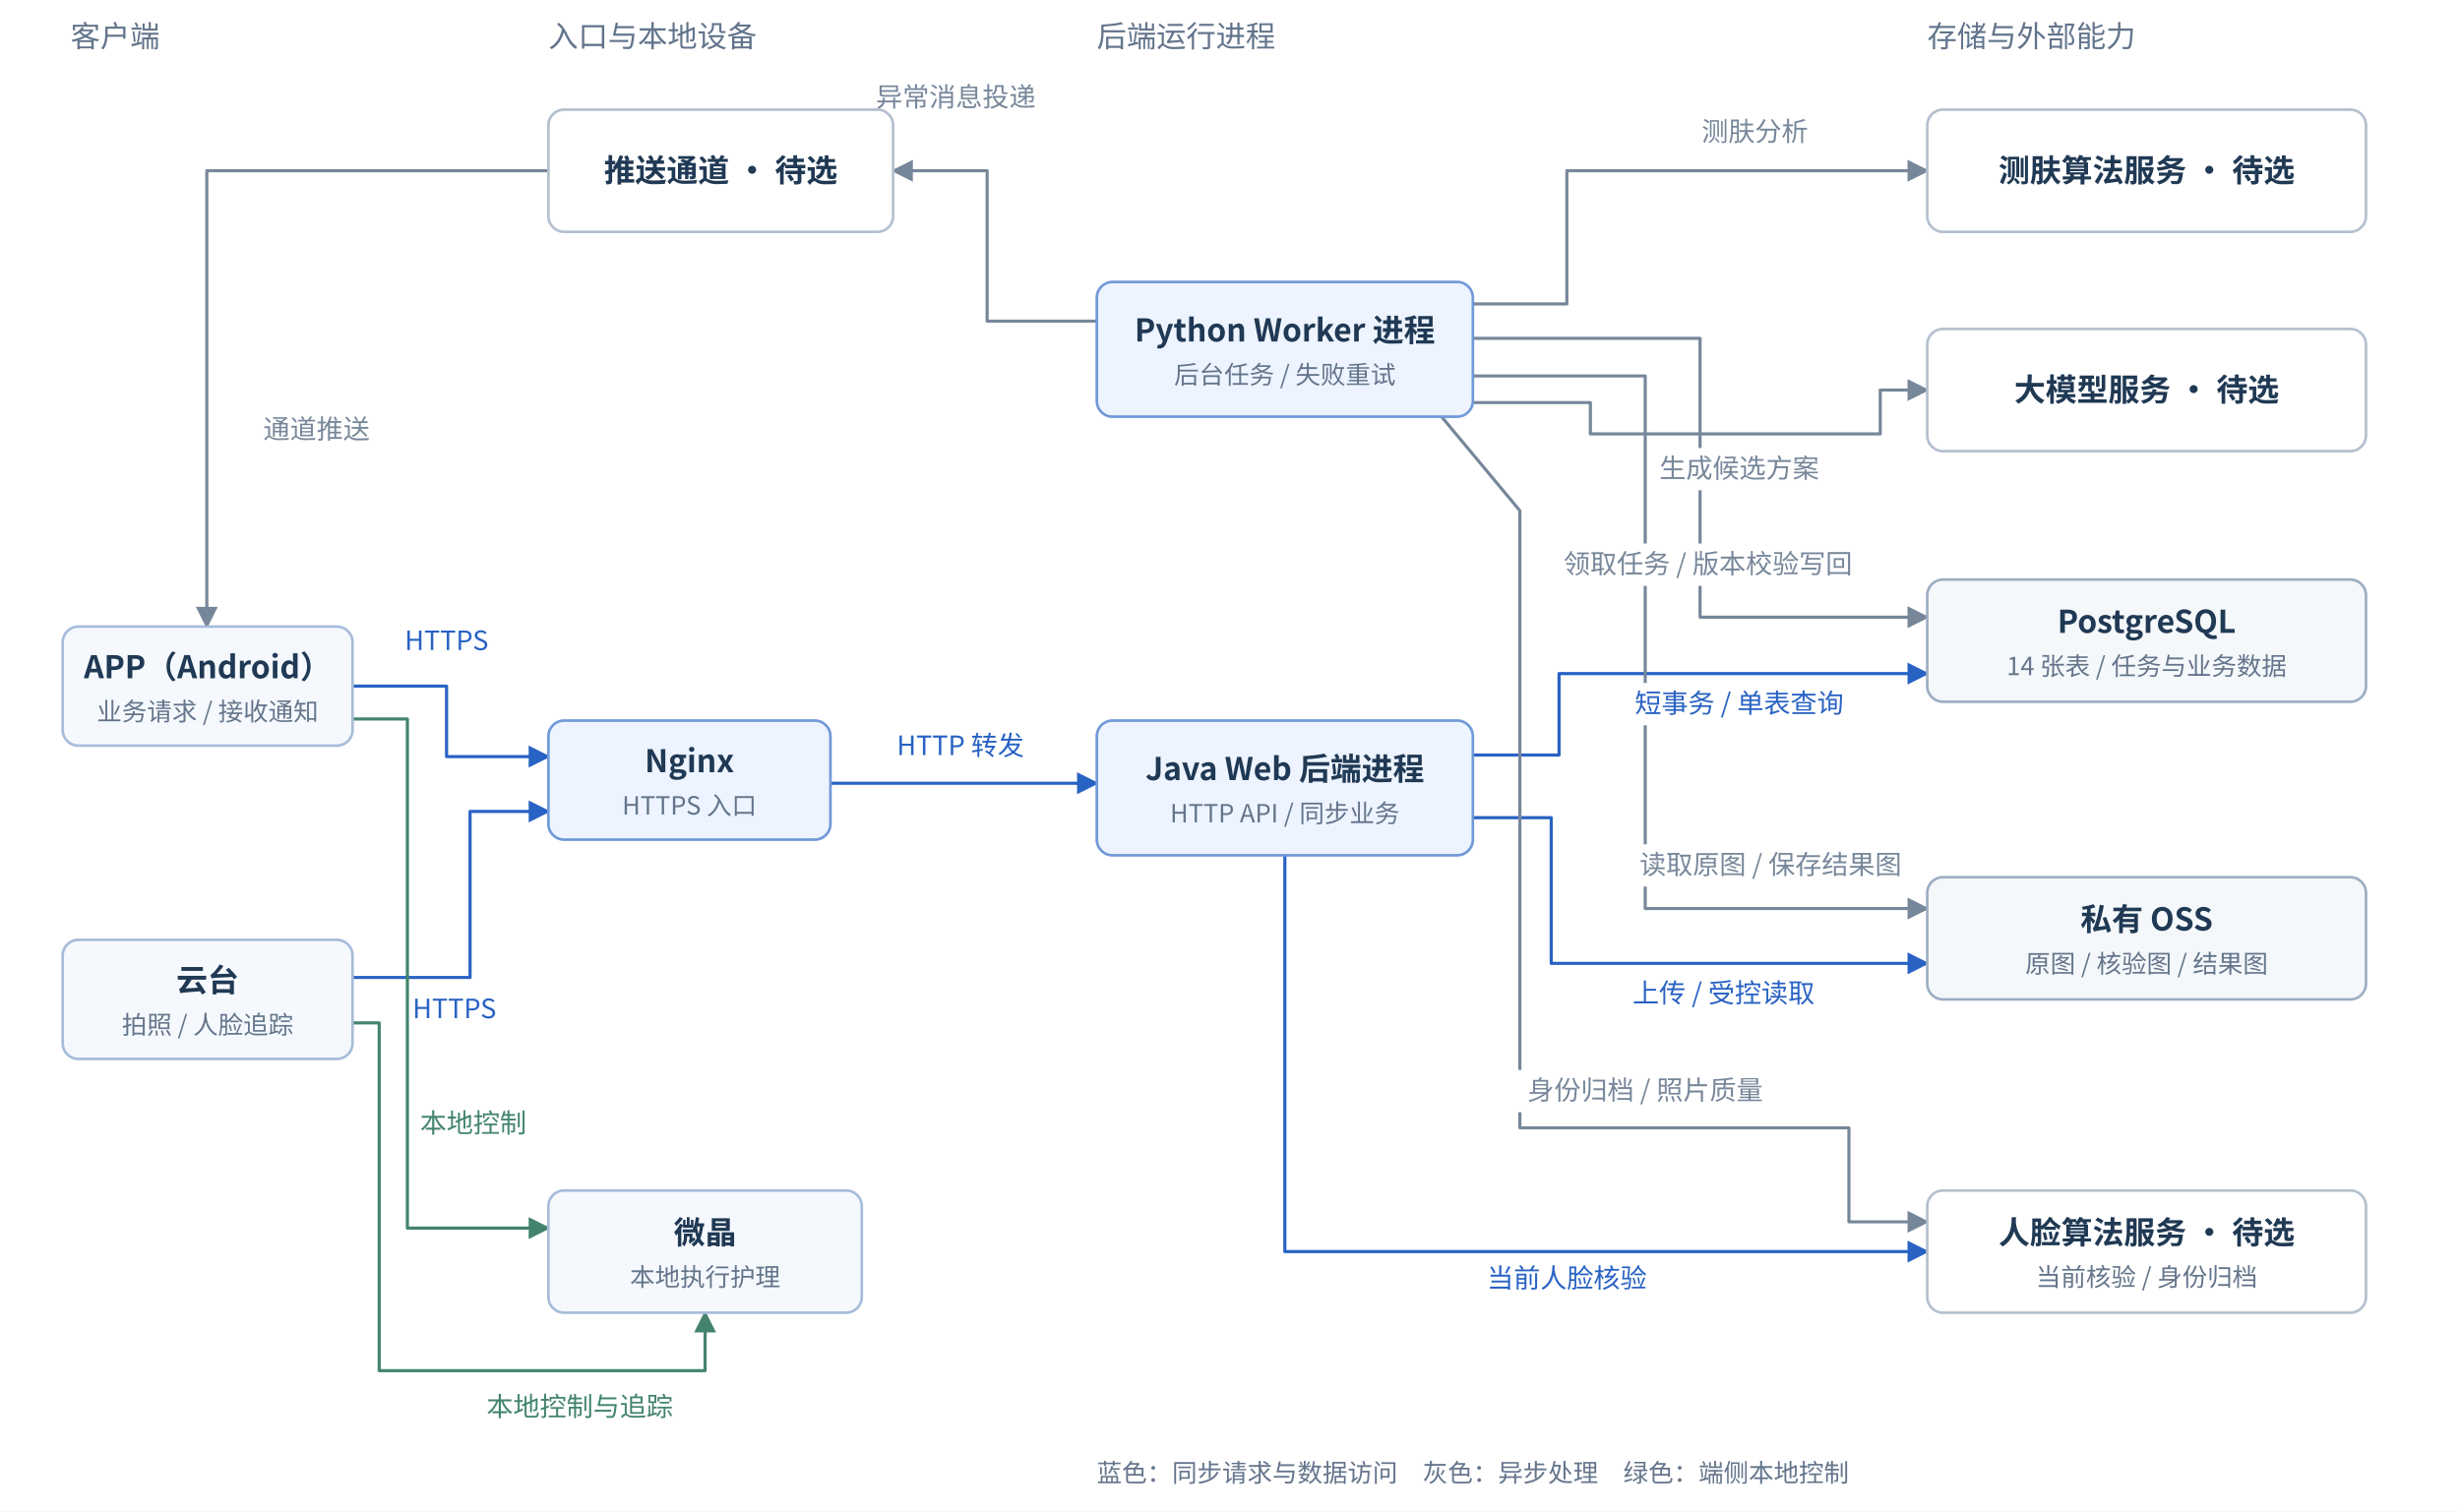
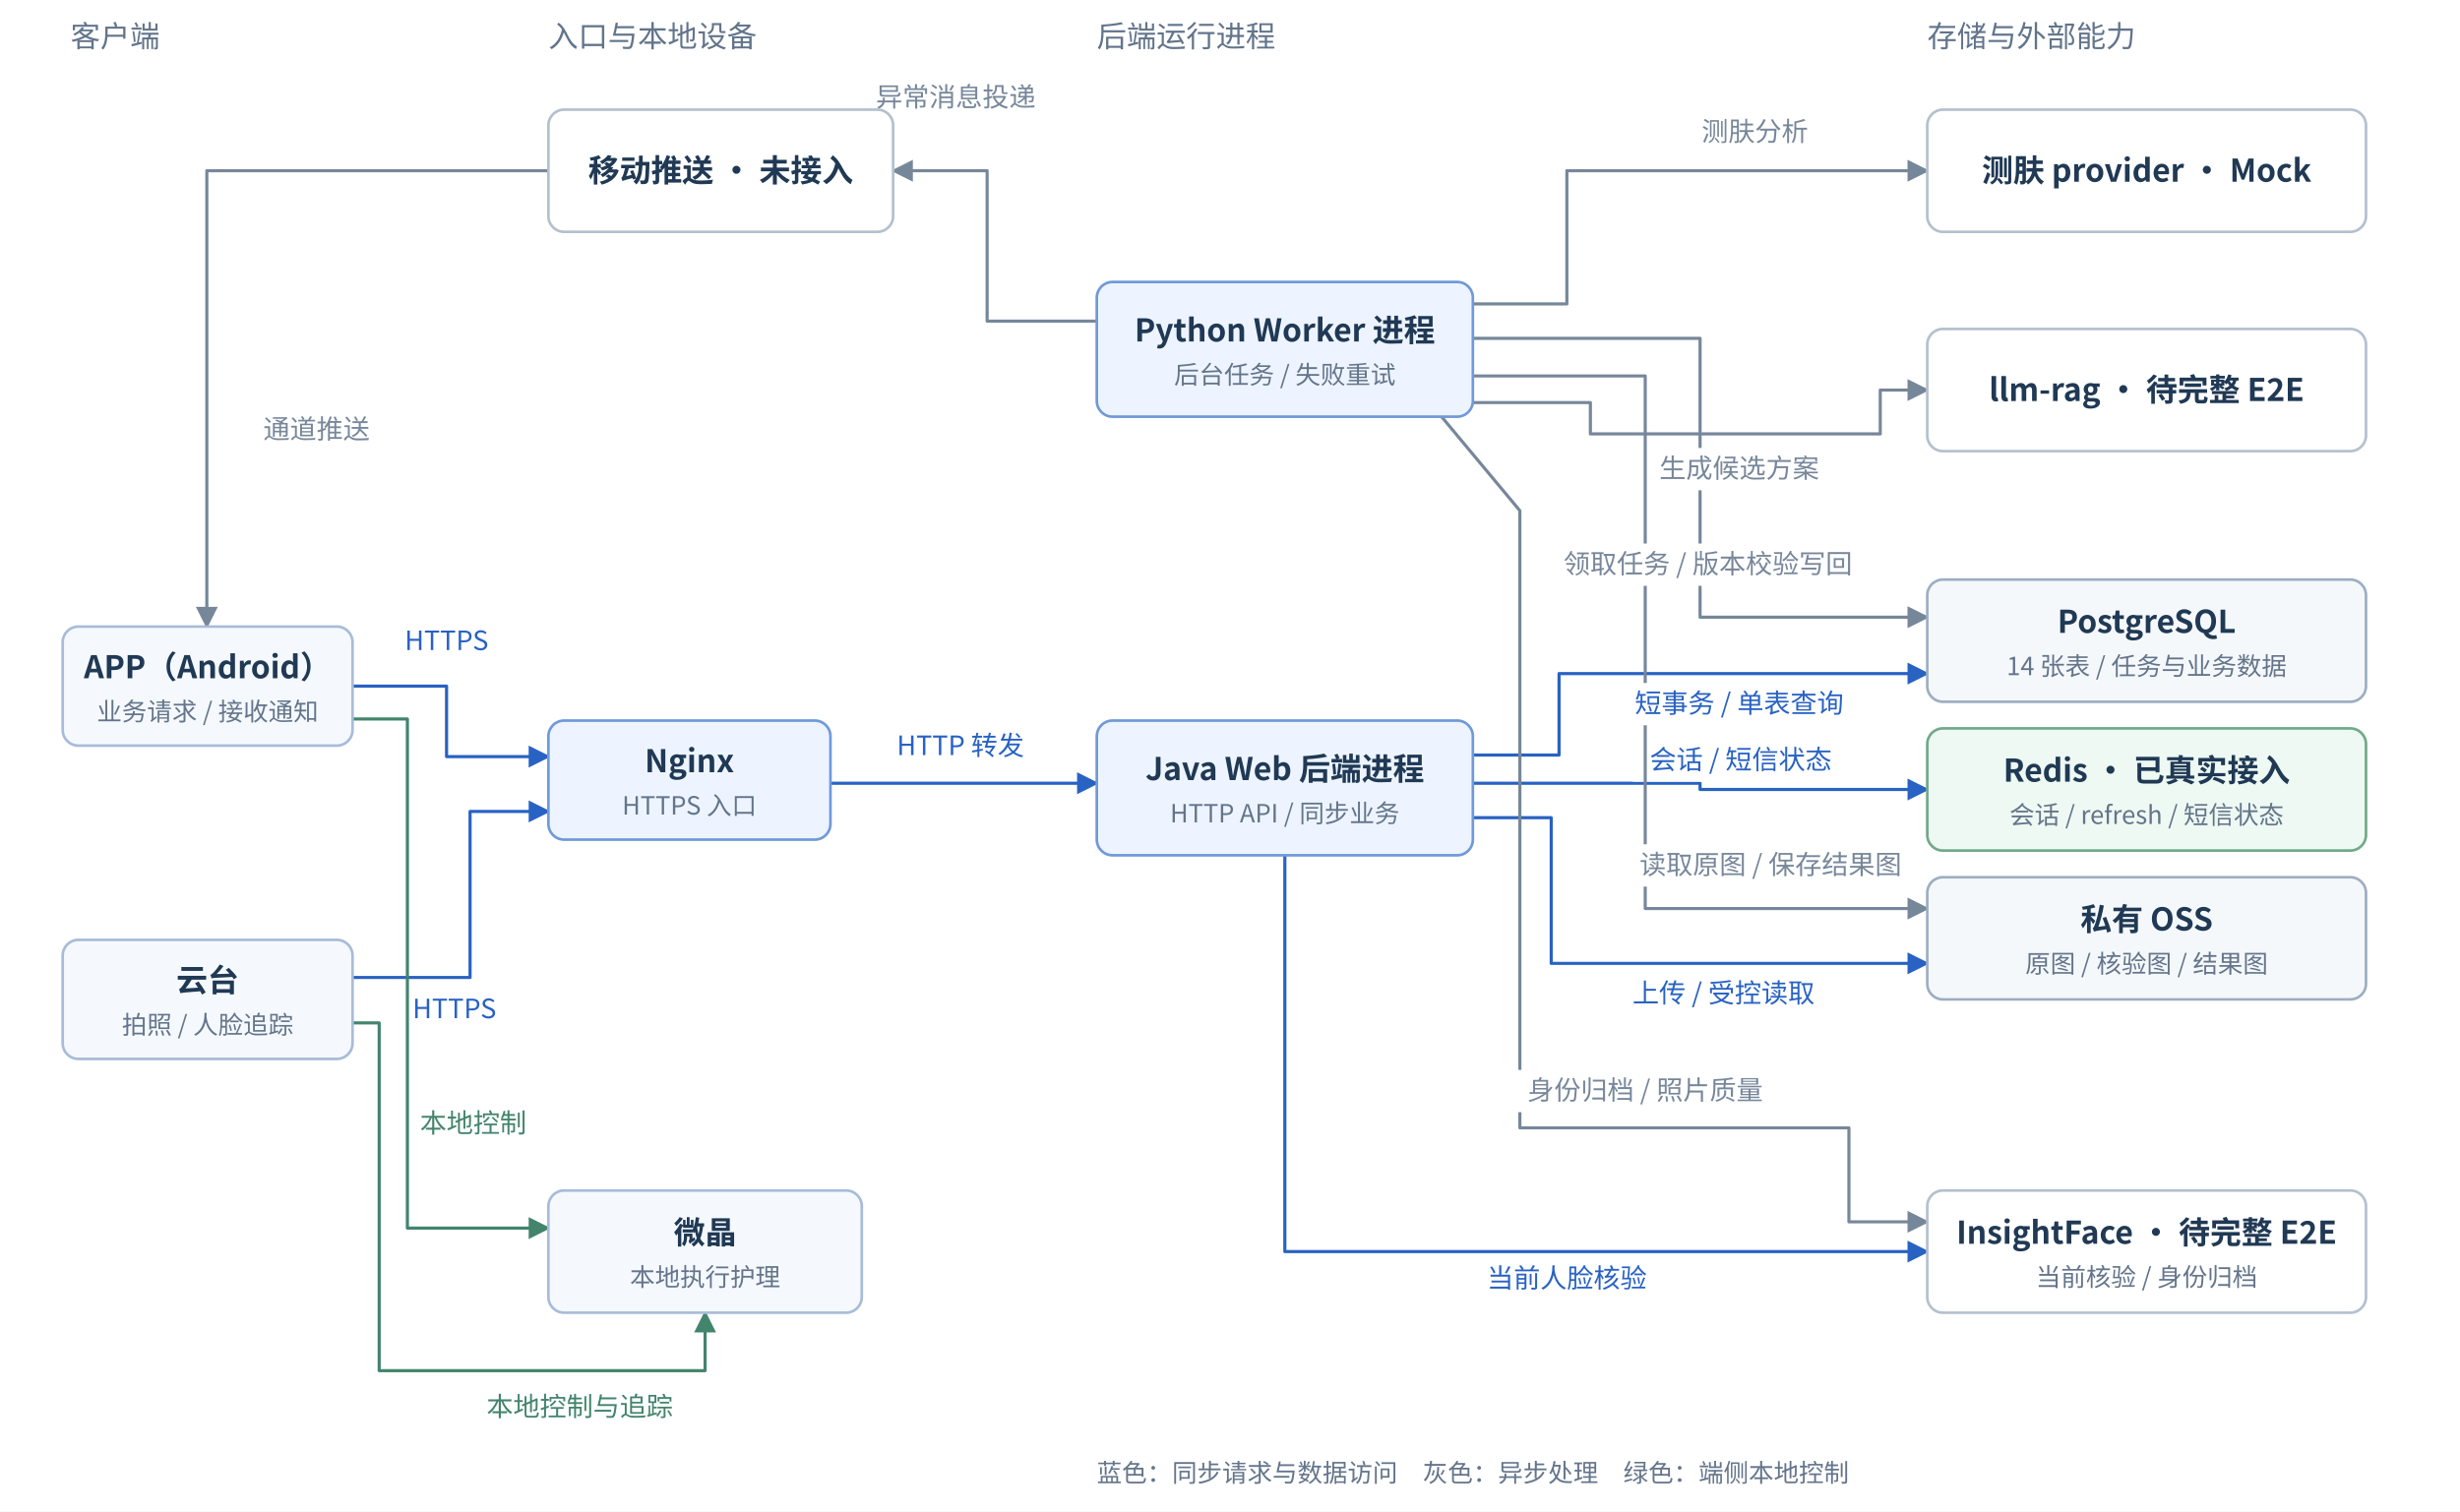
<svg xmlns="http://www.w3.org/2000/svg" width="1570" height="965" viewBox="0 0 1570 965" role="img" aria-labelledby="title desc">
  <rect width="1570" height="965" fill="#ffffff" />
  <defs>
    <marker id="arrow-main" viewBox="0 0 10 10" refX="9" refY="5" markerWidth="7" markerHeight="7" orient="auto">
      <path d="M0,0 L10,5 L0,10 Z" fill="#2862c3" />
    </marker>
    <marker id="arrow-async" viewBox="0 0 10 10" refX="9" refY="5" markerWidth="7" markerHeight="7" orient="auto">
      <path d="M0,0 L10,5 L0,10 Z" fill="#77879a" />
    </marker>
    <marker id="arrow-local" viewBox="0 0 10 10" refX="9" refY="5" markerWidth="7" markerHeight="7" orient="auto">
      <path d="M0,0 L10,5 L0,10 Z" fill="#43846c" />
    </marker>
  </defs>
  <g font-family="Noto Sans CJK SC,Microsoft YaHei,PingFang SC,sans-serif">
    <text x="45" y="30" font-size="19" fill="#62748b">客户端</text>
    <text x="350" y="30" font-size="19" fill="#62748b">入口与本地设备</text>
    <text x="700" y="30" font-size="19" fill="#62748b">后端运行进程</text>
    <text x="1230" y="30" font-size="19" fill="#62748b">存储与外部能力</text>
    <polyline points="225,438 285,438 285,483 350,483" fill="none" stroke="#2862c3" stroke-width="2" stroke-linejoin="round" marker-end="url(#arrow-main)" />
    <polyline points="225,624 300,624 300,518 350,518" fill="none" stroke="#2862c3" stroke-width="2" stroke-linejoin="round" marker-end="url(#arrow-main)" />
    <polyline points="530,500 700,500" fill="none" stroke="#2862c3" stroke-width="2" stroke-linejoin="round" marker-end="url(#arrow-main)" />
    <polyline points="940,482 995,482 995,430 1230,430" fill="none" stroke="#2862c3" stroke-width="2" stroke-linejoin="round" marker-end="url(#arrow-main)" />
    <polyline points="940,522 990,522 990,615 1230,615" fill="none" stroke="#2862c3" stroke-width="2" stroke-linejoin="round" marker-end="url(#arrow-main)" />
+     <polyline points="940,500 1085,500 1085,504 1230,504" fill="none" stroke="#2862c3" stroke-width="2" stroke-linejoin="round" marker-end="url(#arrow-main)" />
+     <rect x="1040" y="472" width="142" height="27" rx="3" fill="#fff" />
+     <text x="1111" y="491" text-anchor="middle" font-size="17" fill="#2862c3">会话 / 短信状态</text>
    <polyline points="820,546 820,799 1230,799" fill="none" stroke="#2862c3" stroke-width="2" stroke-linejoin="round" marker-end="url(#arrow-main)" />
    <polyline points="940,216 1085,216 1085,394 1230,394" fill="none" stroke="#77879a" stroke-width="2" stroke-linejoin="round" marker-end="url(#arrow-async)" />
    <polyline points="940,240 1050,240 1050,580 1230,580" fill="none" stroke="#77879a" stroke-width="2" stroke-linejoin="round" marker-end="url(#arrow-async)" />
    <polyline points="920,266 970,326 970,720 1180,720 1180,780 1230,780" fill="none" stroke="#77879a" stroke-width="2" stroke-linejoin="round" marker-end="url(#arrow-async)" />
    <polyline points="940,194 1000,194 1000,109 1230,109" fill="none" stroke="#77879a" stroke-width="2" stroke-linejoin="round" marker-end="url(#arrow-async)" />
    <polyline points="940,257 1015,257 1015,277 1200,277 1200,249 1230,249" fill="none" stroke="#77879a" stroke-width="2" stroke-linejoin="round" marker-end="url(#arrow-async)" />
    <polyline points="700,205 630,205 630,109 570,109" fill="none" stroke="#77879a" stroke-width="2" stroke-linejoin="round" marker-end="url(#arrow-async)" />
    <polyline points="350,109 132,109 132,400" fill="none" stroke="#77879a" stroke-width="2" stroke-linejoin="round" marker-end="url(#arrow-async)" />
    <polyline points="225,459 260,459 260,784 350,784" fill="none" stroke="#43846c" stroke-width="2" stroke-linejoin="round" marker-end="url(#arrow-local)" />
    <polyline points="225,653 242,653 242,875 450,875 450,838" fill="none" stroke="#43846c" stroke-width="2" stroke-linejoin="round" marker-end="url(#arrow-local)" />
    <rect x="256.5" y="396" width="57" height="27" rx="3" fill="#fff" />
    <text x="285" y="415" text-anchor="middle" font-size="17" fill="#2862c3">HTTPS</text>
    <rect x="261.5" y="631" width="57" height="27" rx="3" fill="#fff" />
    <text x="290" y="650" text-anchor="middle" font-size="17" fill="#2862c3">HTTPS</text>
    <rect x="567.5" y="463" width="91" height="27" rx="3" fill="#fff" />
    <text x="613" y="482" text-anchor="middle" font-size="17" fill="#2862c3">HTTP 转发</text>
    <rect x="1031.0" y="436" width="158" height="27" rx="3" fill="#fff" />
    <text x="1110" y="455" text-anchor="middle" font-size="17" fill="#2862c3">短事务 / 单表查询</text>
    <rect x="1029.5" y="621" width="141" height="27" rx="3" fill="#fff" />
    <text x="1100" y="640" text-anchor="middle" font-size="17" fill="#2862c3">上传 / 受控读取</text>
    <rect x="943.0" y="803" width="114" height="27" rx="3" fill="#fff" />
    <text x="1000" y="822" text-anchor="middle" font-size="17" fill="#2862c3">当前人脸核验</text>
    <rect x="985.5" y="347" width="209" height="27" rx="3" fill="#fff" />
    <text x="1090" y="366" text-anchor="middle" font-size="17" fill="#77879a">领取任务 / 版本校验写回</text>
    <rect x="1034.0" y="539" width="192" height="27" rx="3" fill="#fff" />
    <text x="1130" y="558" text-anchor="middle" font-size="17" fill="#77879a">读取原图 / 保存结果图</text>
    <rect x="962.5" y="683" width="175" height="27" rx="3" fill="#fff" />
    <text x="1050" y="702" text-anchor="middle" font-size="17" fill="#77879a">身份归档 / 照片质量</text>
    <rect x="1080.0" y="71" width="80" height="27" rx="3" fill="#fff" />
    <text x="1120" y="90" text-anchor="middle" font-size="17" fill="#77879a">测肤分析</text>
    <rect x="1053.0" y="286" width="114" height="27" rx="3" fill="#fff" />
    <text x="1110" y="305" text-anchor="middle" font-size="17" fill="#77879a">生成候选方案</text>
    <rect x="553.0" y="49" width="114" height="27" rx="3" fill="#fff" />
    <text x="610" y="68" text-anchor="middle" font-size="17" fill="#77879a">异常消息投递</text>
    <rect x="162.0" y="261" width="80" height="27" rx="3" fill="#fff" />
    <text x="202" y="280" text-anchor="middle" font-size="17" fill="#77879a">通道推送</text>
    <rect x="262.0" y="704" width="80" height="27" rx="3" fill="#fff" />
    <text x="302" y="723" text-anchor="middle" font-size="17" fill="#43846c">本地控制</text>
    <rect x="304.5" y="885" width="131" height="27" rx="3" fill="#fff" />
    <text x="370" y="904" text-anchor="middle" font-size="17" fill="#43846c">本地控制与追踪</text>
    <g id="APP">
      <rect x="40" y="400" width="185" height="76" rx="10" fill="#f5f9fe" stroke="#a7bcd9" stroke-width="1.7" />
      <text x="132.5" y="433.0" text-anchor="middle" font-size="20" font-weight="600" fill="#203954">APP（Android）</text>
      <text x="132.5" y="460.0" text-anchor="middle" font-size="16" font-weight="400" fill="#64758b">业务请求 / 接收通知</text>
    </g>
    <g id="G">
      <rect x="40" y="600" width="185" height="76" rx="10" fill="#f5f9fe" stroke="#a7bcd9" stroke-width="1.7" />
      <text x="132.5" y="633.0" text-anchor="middle" font-size="20" font-weight="600" fill="#203954">云台</text>
      <text x="132.5" y="660.0" text-anchor="middle" font-size="16" font-weight="400" fill="#64758b">拍照 / 人脸追踪</text>
    </g>
    <g id="NG">
      <rect x="350" y="460" width="180" height="76" rx="10" fill="#edf4ff" stroke="#7199d8" stroke-width="1.7" />
      <text x="440.0" y="493.0" text-anchor="middle" font-size="20" font-weight="600" fill="#203954">Nginx</text>
      <text x="440.0" y="520.0" text-anchor="middle" font-size="16" font-weight="400" fill="#64758b">HTTPS 入口</text>
    </g>
    <g id="WORKER">
      <rect x="700" y="180" width="240" height="86" rx="10" fill="#edf4ff" stroke="#7199d8" stroke-width="1.7" />
      <text x="820.0" y="218.0" text-anchor="middle" font-size="20" font-weight="600" fill="#203954">Python Worker 进程</text>
      <text x="820.0" y="245.0" text-anchor="middle" font-size="16" font-weight="400" fill="#64758b">后台任务 / 失败重试</text>
    </g>
    <g id="WEB">
      <rect x="700" y="460" width="240" height="86" rx="10" fill="#edf4ff" stroke="#7199d8" stroke-width="1.7" />
      <text x="820.0" y="498.0" text-anchor="middle" font-size="20" font-weight="600" fill="#203954">Java Web 后端进程</text>
      <text x="820.0" y="525.0" text-anchor="middle" font-size="16" font-weight="400" fill="#64758b">HTTP API / 同步业务</text>
    </g>
    <g id="PG">
      <rect x="1230" y="370" width="280" height="78" rx="10" fill="#f5f8fb" stroke="#9daec2" stroke-width="1.7" />
      <text x="1370.0" y="404.0" text-anchor="middle" font-size="20" font-weight="600" fill="#203954">PostgreSQL</text>
      <text x="1370.0" y="431.0" text-anchor="middle" font-size="16" font-weight="400" fill="#64758b">14 张表 / 任务与业务数据</text>
    </g>
+     <g id="REDIS">
+       <rect x="1230" y="465" width="280" height="78" rx="10" fill="#edf9f2" stroke="#71a989" stroke-width="1.7" />
+       <text x="1370" y="499" text-anchor="middle" font-size="20" font-weight="600" fill="#203954">Redis · 已真实接入</text>
+       <text x="1370" y="526" text-anchor="middle" font-size="16" font-weight="400" fill="#64758b">会话 / refresh / 短信状态</text>
+     </g>
    <g id="OSS">
      <rect x="1230" y="560" width="280" height="78" rx="10" fill="#f5f8fb" stroke="#9daec2" stroke-width="1.7" />
      <text x="1370.0" y="594.0" text-anchor="middle" font-size="20" font-weight="600" fill="#203954">私有 OSS</text>
      <text x="1370.0" y="621.0" text-anchor="middle" font-size="16" font-weight="400" fill="#64758b">原图 / 核验图 / 结果图</text>
    </g>
    <g id="FACE">
      <rect x="1230" y="760" width="280" height="78" rx="10" fill="#fff" stroke="#b4c0ce" stroke-width="1.7" />
-       <text x="1370.0" y="794.0" text-anchor="middle" font-size="20" font-weight="600" fill="#203954">人脸算法服务 · 待选</text>
+       <text x="1370.0" y="794.0" text-anchor="middle" font-size="20" font-weight="600" fill="#203954">InsightFace · 待完整 E2E</text>
      <text x="1370.0" y="821.0" text-anchor="middle" font-size="16" font-weight="400" fill="#64758b">当前核验 / 身份归档</text>
    </g>
    <g id="SKIN">
      <rect x="1230" y="70" width="280" height="78" rx="10" fill="#fff" stroke="#b4c0ce" stroke-width="1.7" />
-       <text x="1370.0" y="116.0" text-anchor="middle" font-size="20" font-weight="600" fill="#203954">测肤算法服务 · 待选</text>
+       <text x="1370.0" y="116.0" text-anchor="middle" font-size="20" font-weight="600" fill="#203954">测肤 provider · Mock</text>
    </g>
    <g id="LLM">
      <rect x="1230" y="210" width="280" height="78" rx="10" fill="#fff" stroke="#b4c0ce" stroke-width="1.7" />
-       <text x="1370.0" y="256.0" text-anchor="middle" font-size="20" font-weight="600" fill="#203954">大模型服务 · 待选</text>
+       <text x="1370.0" y="256.0" text-anchor="middle" font-size="20" font-weight="600" fill="#203954">llm-rag · 待完整 E2E</text>
    </g>
    <g id="PUSH">
      <rect x="350" y="70" width="220" height="78" rx="10" fill="#fff" stroke="#b4c0ce" stroke-width="1.7" />
-       <text x="460.0" y="116.0" text-anchor="middle" font-size="20" font-weight="600" fill="#203954">推送通道 · 待选</text>
+       <text x="460.0" y="116.0" text-anchor="middle" font-size="20" font-weight="600" fill="#203954">移动推送 · 未接入</text>
    </g>
    <g id="DEVICE">
      <rect x="350" y="760" width="200" height="78" rx="10" fill="#f5f9fe" stroke="#a7bcd9" stroke-width="1.7" />
      <text x="450.0" y="794.0" text-anchor="middle" font-size="20" font-weight="600" fill="#203954">微晶</text>
      <text x="450.0" y="821.0" text-anchor="middle" font-size="16" font-weight="400" fill="#64758b">本地执行护理</text>
    </g>
    <text x="700" y="946" font-size="16" fill="#64758b">蓝色：同步请求与数据访问　灰色：异步处理　绿色：端侧本地控制</text>
  </g>
</svg>
